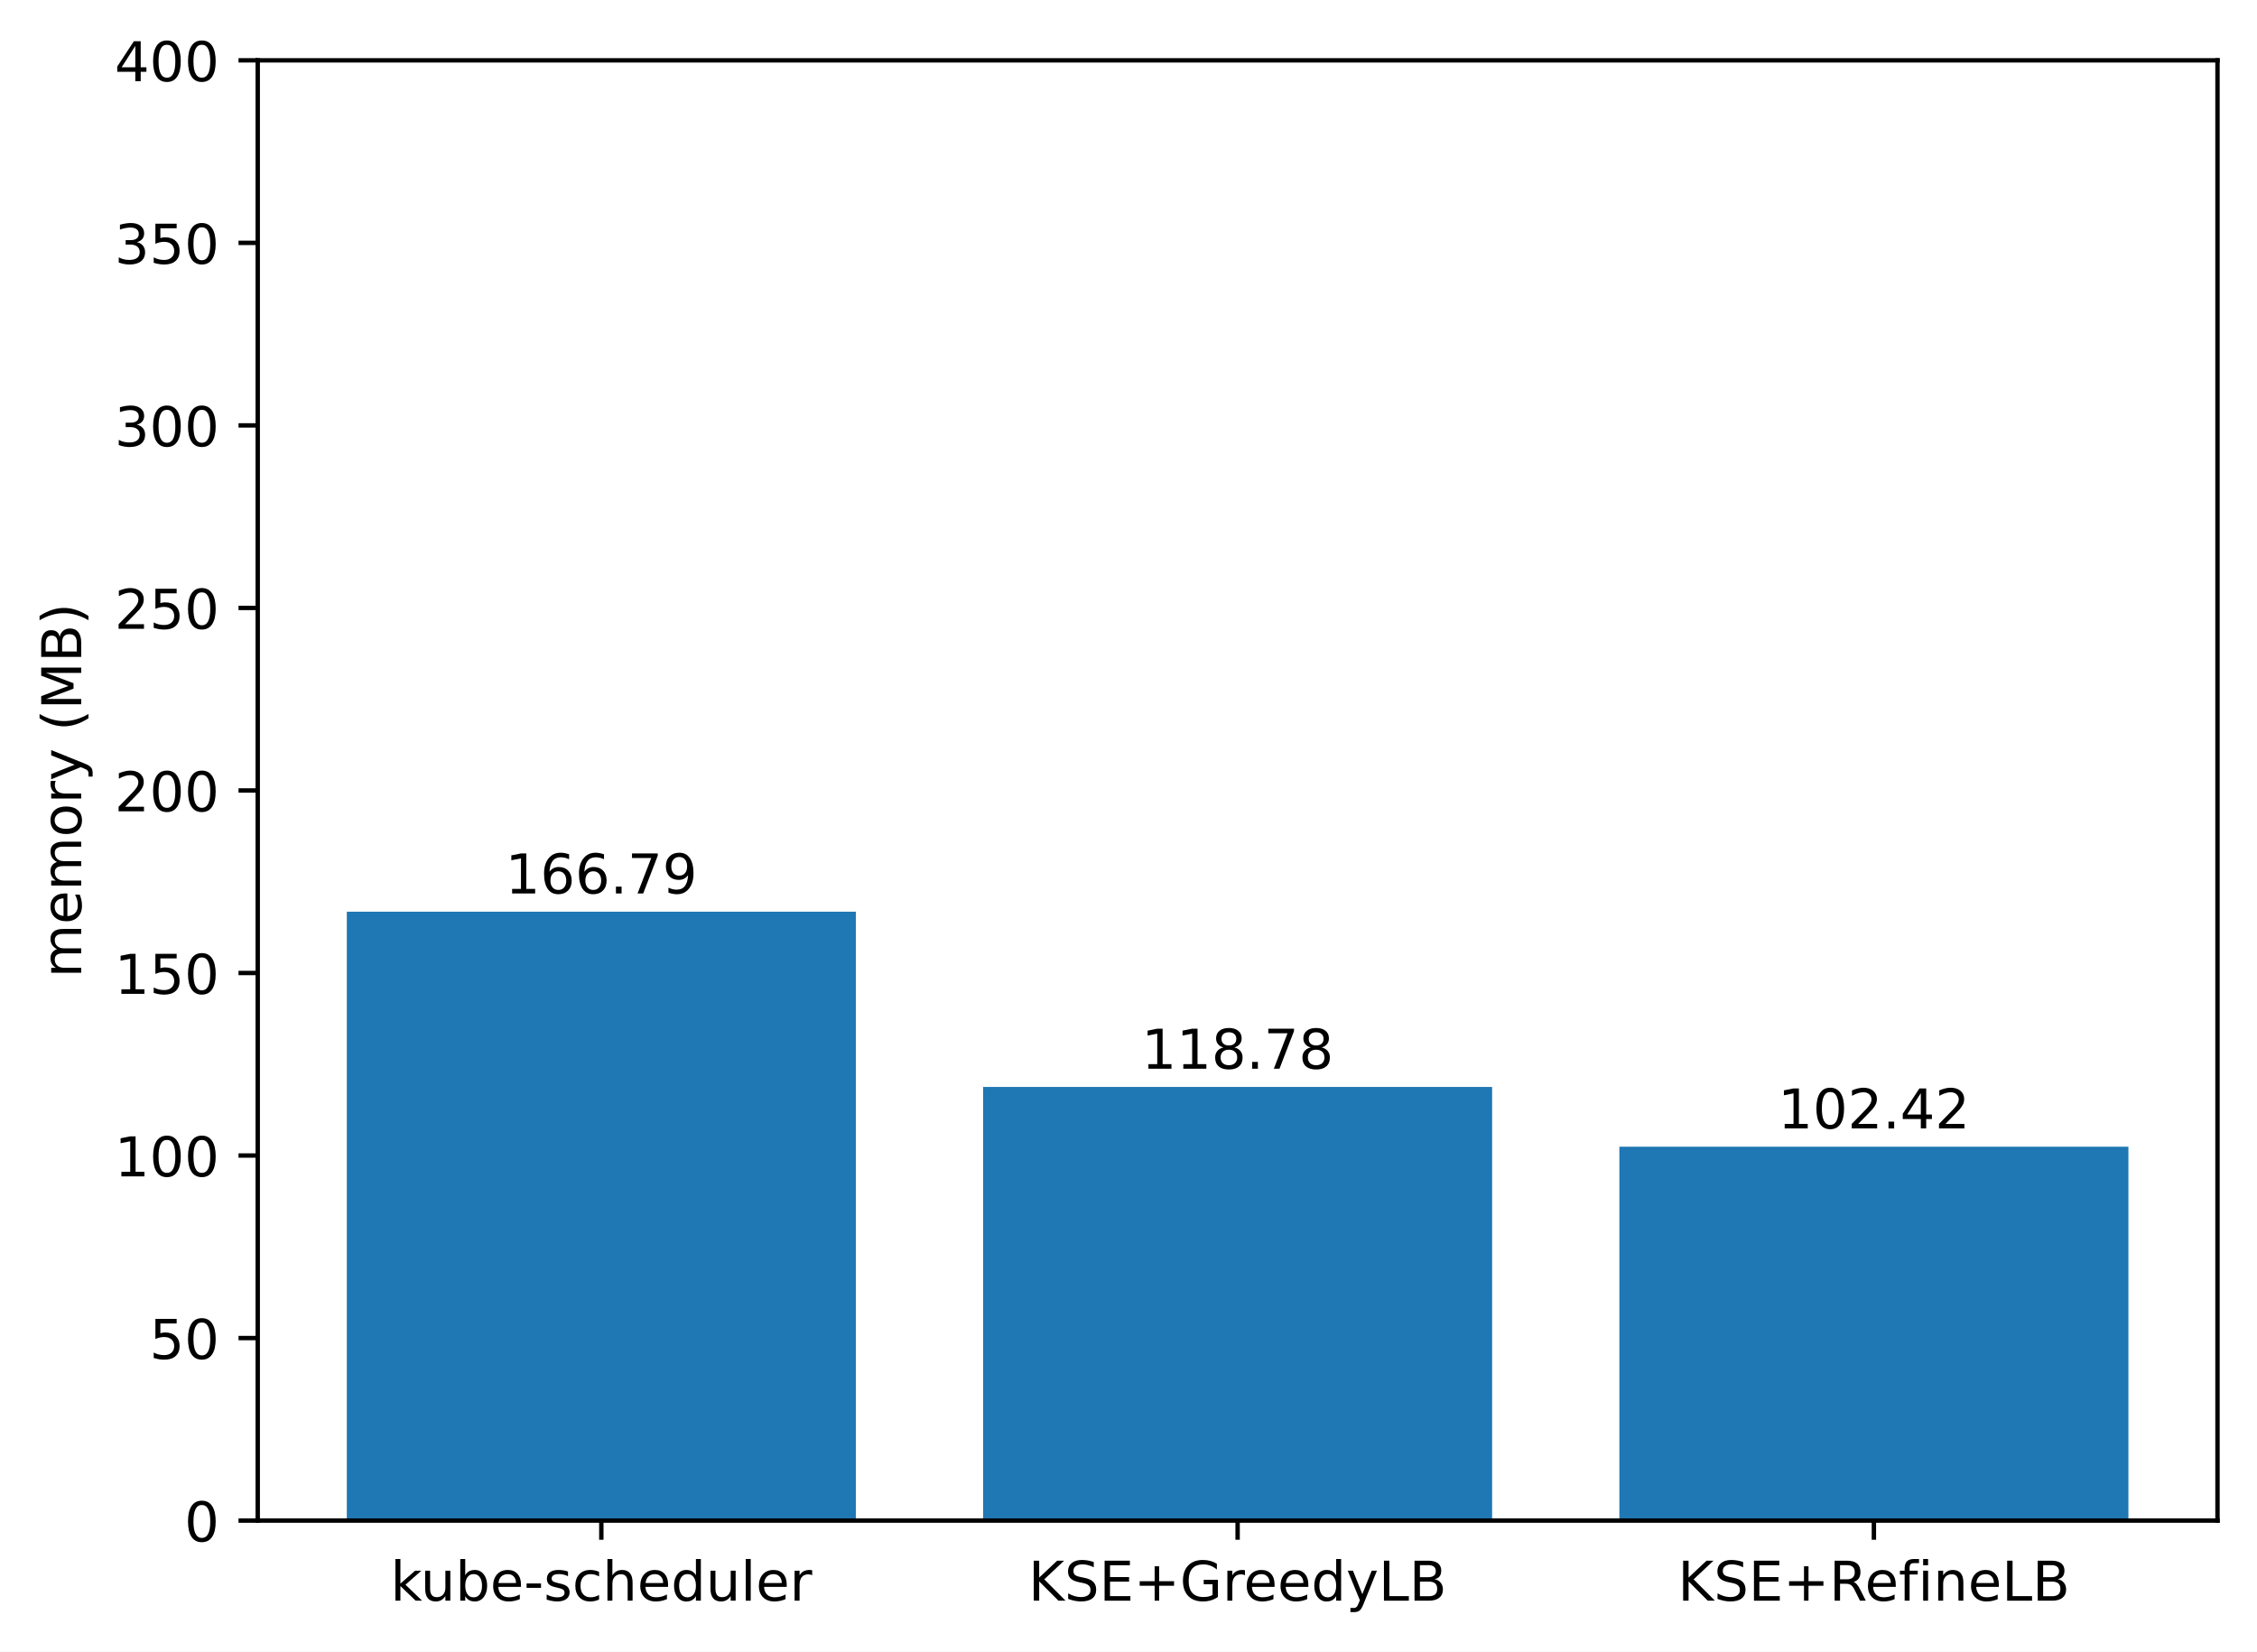
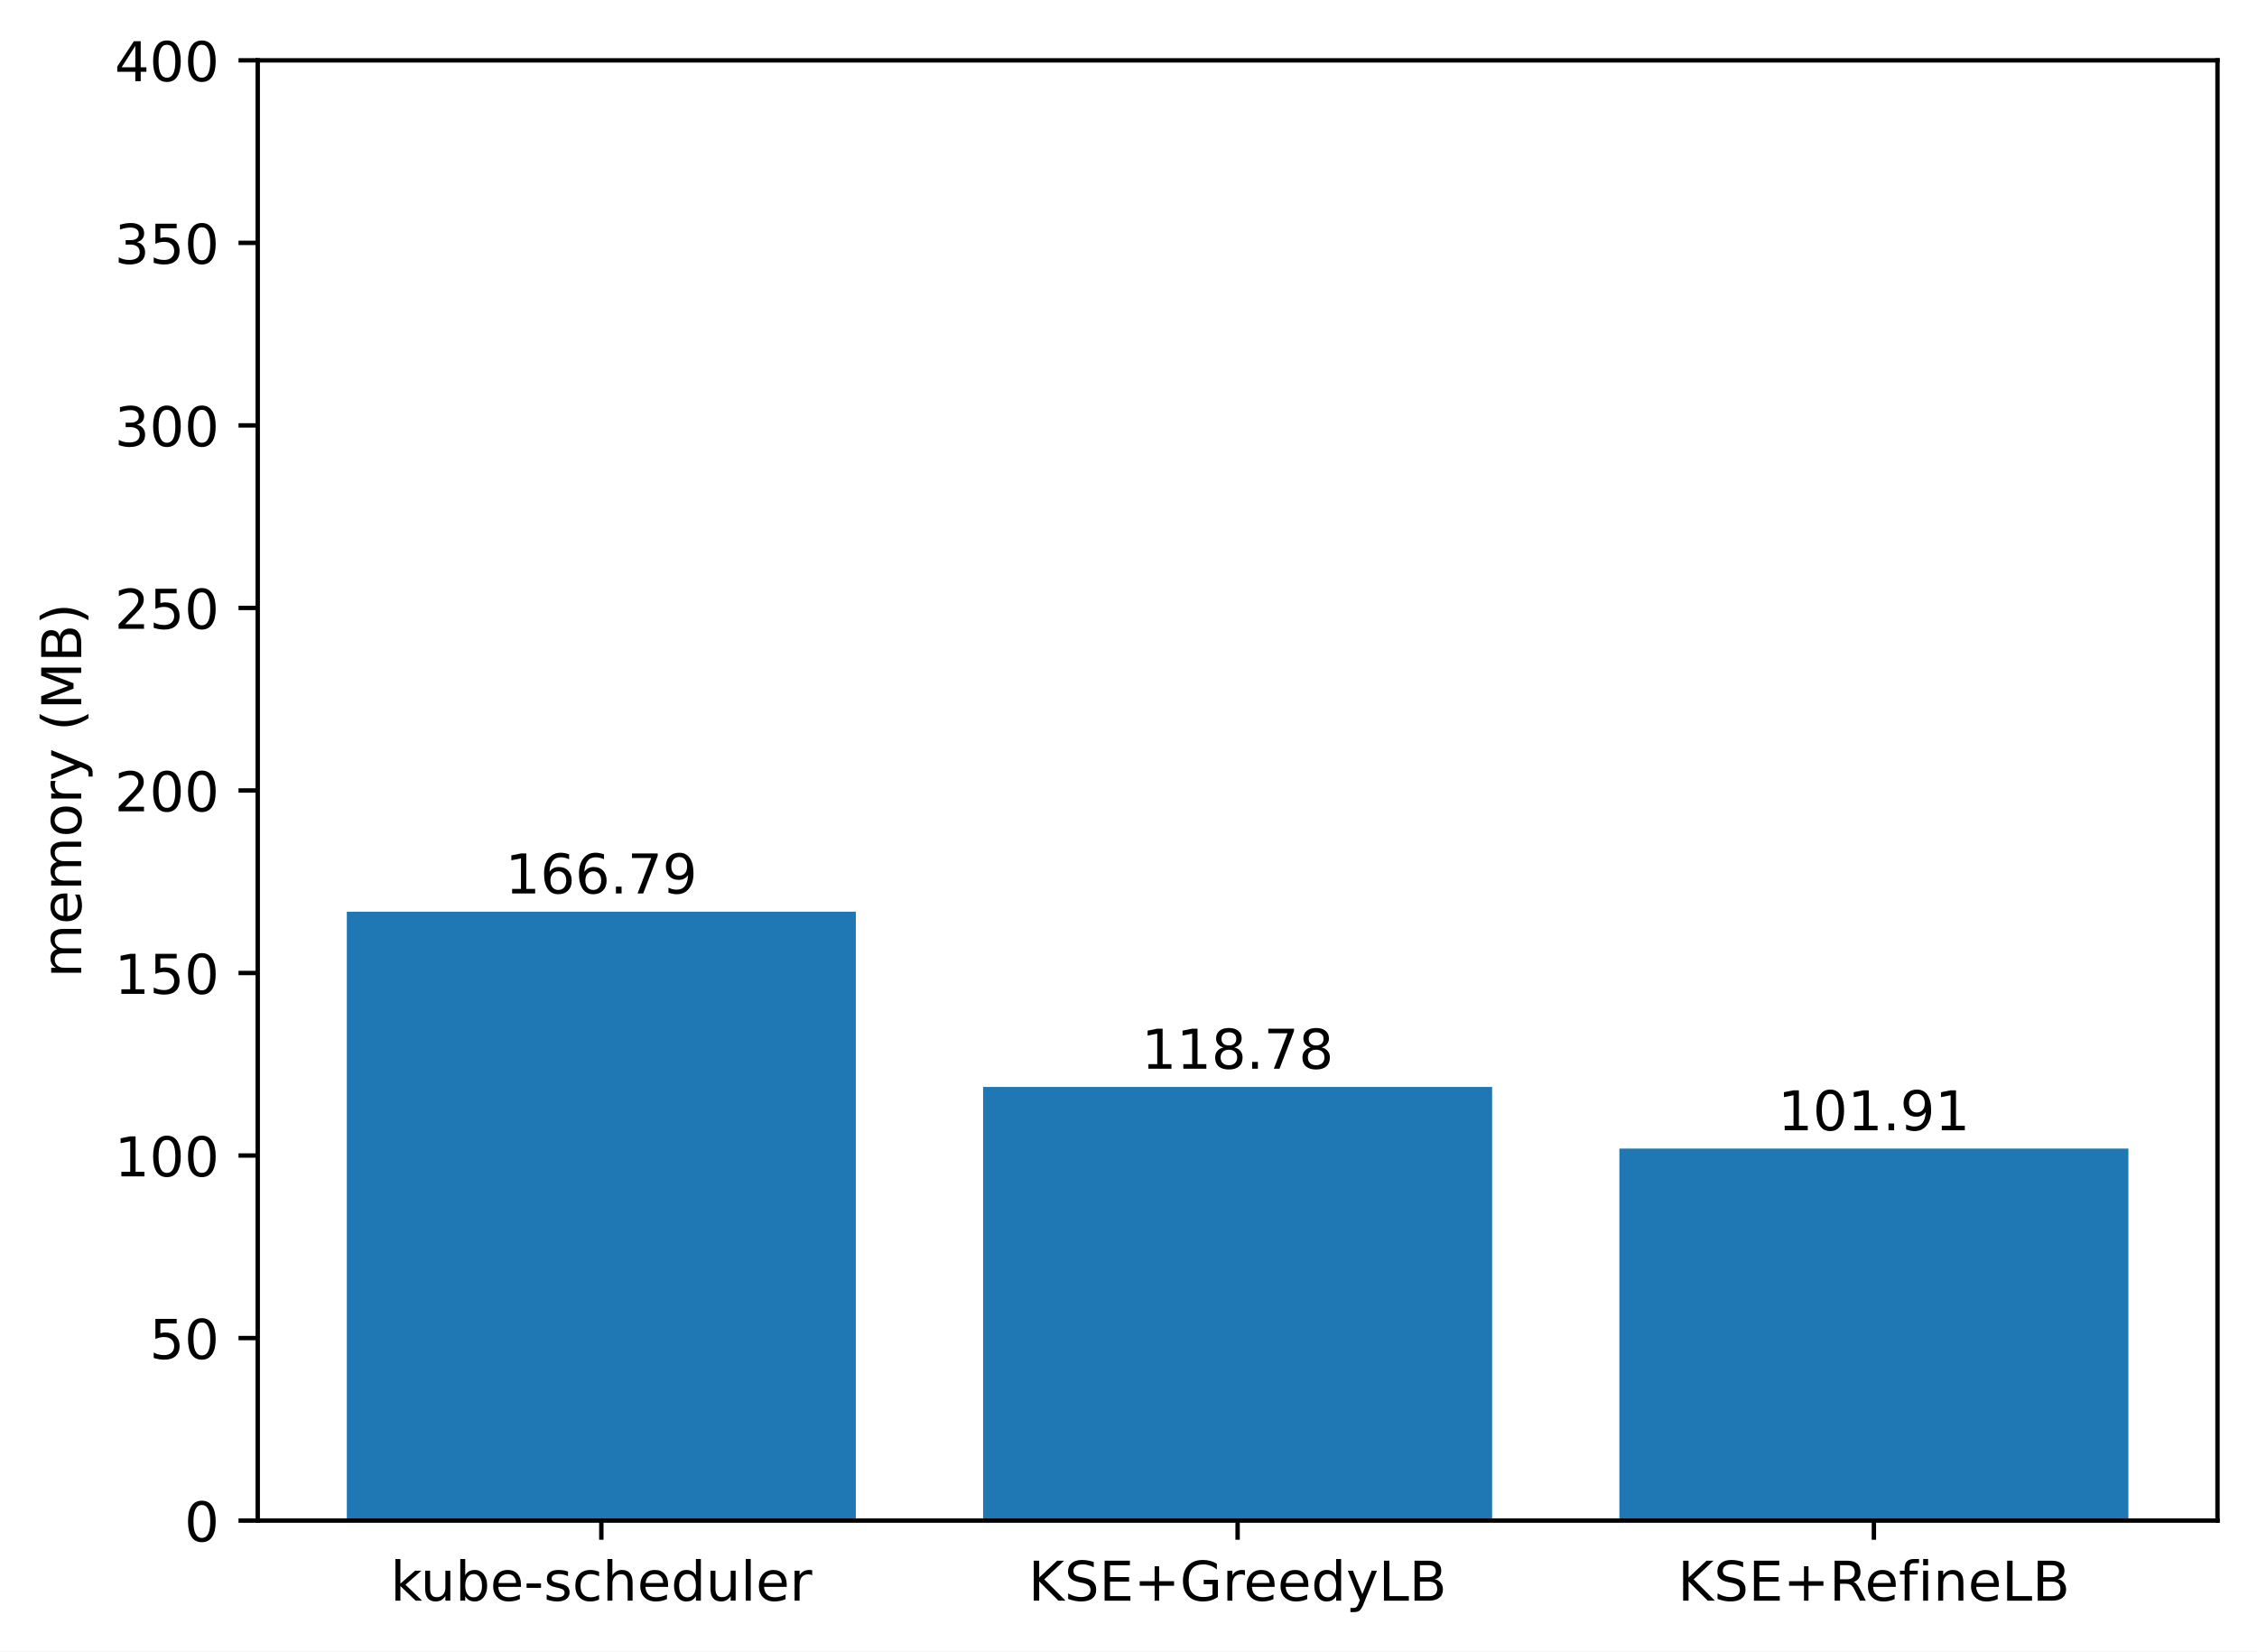
<svg xmlns="http://www.w3.org/2000/svg" xmlns:xlink="http://www.w3.org/1999/xlink" width="411.286pt" height="300.989pt" viewBox="0 0 411.286 300.989" version="1.1">
  <defs>
    <style type="text/css">*{stroke-linejoin: round; stroke-linecap: butt}</style>
  </defs>
  <g id="figure_1">
    <g id="patch_1">
      <path d="M 0 300.989  L 411.286 300.989  L 411.286 0  L 0 0  z " style="fill: #ffffff" />
    </g>
    <g id="axes_1">
      <g id="patch_2">
        <path d="M 46.966 277.111  L 404.086 277.111  L 404.086 10.999  L 46.966 10.999  z " style="fill: #ffffff" />
      </g>
      <g id="patch_3">
-         <path d="M 63.198 277.111  L 155.957 277.111  L 155.957 166.149  L 63.198 166.149  z " clip-path="url(#p38aed8836a)" style="fill: #1f77b4" />
+         <path d="M 63.198 277.111  L 155.957 277.111  L 155.957 166.149  L 63.198 166.149  z " clip-path="url(#p17971fbb7d)" style="fill: #1f77b4" />
      </g>
      <g id="patch_4">
-         <path d="M 179.146 277.111  L 271.905 277.111  L 271.905 198.089  L 179.146 198.089  z " clip-path="url(#p38aed8836a)" style="fill: #1f77b4" />
+         <path d="M 179.146 277.111  L 271.905 277.111  L 271.905 198.089  L 179.146 198.089  z " clip-path="url(#p17971fbb7d)" style="fill: #1f77b4" />
      </g>
      <g id="patch_5">
-         <path d="M 295.094 277.111  L 387.853 277.111  L 387.853 208.973  L 295.094 208.973  z " clip-path="url(#p38aed8836a)" style="fill: #1f77b4" />
+         <path d="M 295.094 277.111  L 387.853 277.111  L 387.853 209.313  L 295.094 209.313  z " clip-path="url(#p17971fbb7d)" style="fill: #1f77b4" />
      </g>
      <g id="matplotlib.axis_1">
        <g id="xtick_1">
          <g id="line2d_1">
            <defs>
-               <path id="me798787840" d="M 0 0  L 0 3.5  " style="stroke: #000000; stroke-width: 0.8" />
+               <path id="m407cce59b7" d="M 0 0  L 0 3.5  " style="stroke: #000000; stroke-width: 0.8" />
            </defs>
            <g>
-               <use xlink:href="#me798787840" x="109.578" y="277.111" style="stroke: #000000; stroke-width: 0.8" />
+               <use xlink:href="#m407cce59b7" x="109.578" y="277.111" style="stroke: #000000; stroke-width: 0.8" />
            </g>
          </g>
          <g id="text_1">
            <g transform="translate(71.15179 291.7097)scale(0.1 -0.1)">
              <defs>
                <path id="DejaVuSans-6b" d="M 581 4863  L 1159 4863  L 1159 1991  L 2875 3500  L 3609 3500  L 1753 1863  L 3688 0  L 2938 0  L 1159 1709  L 1159 0  L 581 0  L 581 4863  z " transform="scale(0.015625)" />
                <path id="DejaVuSans-75" d="M 544 1381  L 544 3500  L 1119 3500  L 1119 1403  Q 1119 906 1312 657  Q 1506 409 1894 409  Q 2359 409 2629 706  Q 2900 1003 2900 1516  L 2900 3500  L 3475 3500  L 3475 0  L 2900 0  L 2900 538  Q 2691 219 2414 64  Q 2138 -91 1772 -91  Q 1169 -91 856 284  Q 544 659 544 1381  z M 1991 3584  L 1991 3584  z " transform="scale(0.015625)" />
                <path id="DejaVuSans-62" d="M 3116 1747  Q 3116 2381 2855 2742  Q 2594 3103 2138 3103  Q 1681 3103 1420 2742  Q 1159 2381 1159 1747  Q 1159 1113 1420 752  Q 1681 391 2138 391  Q 2594 391 2855 752  Q 3116 1113 3116 1747  z M 1159 2969  Q 1341 3281 1617 3432  Q 1894 3584 2278 3584  Q 2916 3584 3314 3078  Q 3713 2572 3713 1747  Q 3713 922 3314 415  Q 2916 -91 2278 -91  Q 1894 -91 1617 61  Q 1341 213 1159 525  L 1159 0  L 581 0  L 581 4863  L 1159 4863  L 1159 2969  z " transform="scale(0.015625)" />
                <path id="DejaVuSans-65" d="M 3597 1894  L 3597 1613  L 953 1613  Q 991 1019 1311 708  Q 1631 397 2203 397  Q 2534 397 2845 478  Q 3156 559 3463 722  L 3463 178  Q 3153 47 2828 -22  Q 2503 -91 2169 -91  Q 1331 -91 842 396  Q 353 884 353 1716  Q 353 2575 817 3079  Q 1281 3584 2069 3584  Q 2775 3584 3186 3129  Q 3597 2675 3597 1894  z M 3022 2063  Q 3016 2534 2758 2815  Q 2500 3097 2075 3097  Q 1594 3097 1305 2825  Q 1016 2553 972 2059  L 3022 2063  z " transform="scale(0.015625)" />
                <path id="DejaVuSans-2d" d="M 313 2009  L 1997 2009  L 1997 1497  L 313 1497  L 313 2009  z " transform="scale(0.015625)" />
                <path id="DejaVuSans-73" d="M 2834 3397  L 2834 2853  Q 2591 2978 2328 3040  Q 2066 3103 1784 3103  Q 1356 3103 1142 2972  Q 928 2841 928 2578  Q 928 2378 1081 2264  Q 1234 2150 1697 2047  L 1894 2003  Q 2506 1872 2764 1633  Q 3022 1394 3022 966  Q 3022 478 2636 193  Q 2250 -91 1575 -91  Q 1294 -91 989 -36  Q 684 19 347 128  L 347 722  Q 666 556 975 473  Q 1284 391 1588 391  Q 1994 391 2212 530  Q 2431 669 2431 922  Q 2431 1156 2273 1281  Q 2116 1406 1581 1522  L 1381 1569  Q 847 1681 609 1914  Q 372 2147 372 2553  Q 372 3047 722 3315  Q 1072 3584 1716 3584  Q 2034 3584 2315 3537  Q 2597 3491 2834 3397  z " transform="scale(0.015625)" />
                <path id="DejaVuSans-63" d="M 3122 3366  L 3122 2828  Q 2878 2963 2633 3030  Q 2388 3097 2138 3097  Q 1578 3097 1268 2742  Q 959 2388 959 1747  Q 959 1106 1268 751  Q 1578 397 2138 397  Q 2388 397 2633 464  Q 2878 531 3122 666  L 3122 134  Q 2881 22 2623 -34  Q 2366 -91 2075 -91  Q 1284 -91 818 406  Q 353 903 353 1747  Q 353 2603 823 3093  Q 1294 3584 2113 3584  Q 2378 3584 2631 3529  Q 2884 3475 3122 3366  z " transform="scale(0.015625)" />
                <path id="DejaVuSans-68" d="M 3513 2113  L 3513 0  L 2938 0  L 2938 2094  Q 2938 2591 2744 2837  Q 2550 3084 2163 3084  Q 1697 3084 1428 2787  Q 1159 2491 1159 1978  L 1159 0  L 581 0  L 581 4863  L 1159 4863  L 1159 2956  Q 1366 3272 1645 3428  Q 1925 3584 2291 3584  Q 2894 3584 3203 3211  Q 3513 2838 3513 2113  z " transform="scale(0.015625)" />
                <path id="DejaVuSans-64" d="M 2906 2969  L 2906 4863  L 3481 4863  L 3481 0  L 2906 0  L 2906 525  Q 2725 213 2448 61  Q 2172 -91 1784 -91  Q 1150 -91 751 415  Q 353 922 353 1747  Q 353 2572 751 3078  Q 1150 3584 1784 3584  Q 2172 3584 2448 3432  Q 2725 3281 2906 2969  z M 947 1747  Q 947 1113 1208 752  Q 1469 391 1925 391  Q 2381 391 2643 752  Q 2906 1113 2906 1747  Q 2906 2381 2643 2742  Q 2381 3103 1925 3103  Q 1469 3103 1208 2742  Q 947 2381 947 1747  z " transform="scale(0.015625)" />
                <path id="DejaVuSans-6c" d="M 603 4863  L 1178 4863  L 1178 0  L 603 0  L 603 4863  z " transform="scale(0.015625)" />
                <path id="DejaVuSans-72" d="M 2631 2963  Q 2534 3019 2420 3045  Q 2306 3072 2169 3072  Q 1681 3072 1420 2755  Q 1159 2438 1159 1844  L 1159 0  L 581 0  L 581 3500  L 1159 3500  L 1159 2956  Q 1341 3275 1631 3429  Q 1922 3584 2338 3584  Q 2397 3584 2469 3576  Q 2541 3569 2628 3553  L 2631 2963  z " transform="scale(0.015625)" />
              </defs>
              <use xlink:href="#DejaVuSans-6b" />
              <use xlink:href="#DejaVuSans-75" x="54.785" />
              <use xlink:href="#DejaVuSans-62" x="118.164" />
              <use xlink:href="#DejaVuSans-65" x="181.641" />
              <use xlink:href="#DejaVuSans-2d" x="243.164" />
              <use xlink:href="#DejaVuSans-73" x="279.248" />
              <use xlink:href="#DejaVuSans-63" x="331.348" />
              <use xlink:href="#DejaVuSans-68" x="386.328" />
              <use xlink:href="#DejaVuSans-65" x="449.707" />
              <use xlink:href="#DejaVuSans-64" x="511.23" />
              <use xlink:href="#DejaVuSans-75" x="574.707" />
              <use xlink:href="#DejaVuSans-6c" x="638.086" />
              <use xlink:href="#DejaVuSans-65" x="665.869" />
              <use xlink:href="#DejaVuSans-72" x="727.393" />
            </g>
          </g>
        </g>
        <g id="xtick_2">
          <g id="line2d_2">
            <g>
-               <use xlink:href="#me798787840" x="225.526" y="277.111" style="stroke: #000000; stroke-width: 0.8" />
+               <use xlink:href="#m407cce59b7" x="225.526" y="277.111" style="stroke: #000000; stroke-width: 0.8" />
            </g>
          </g>
          <g id="text_2">
            <g transform="translate(187.403 291.7097)scale(0.1 -0.1)">
              <defs>
                <path id="DejaVuSans-4b" d="M 628 4666  L 1259 4666  L 1259 2694  L 3353 4666  L 4166 4666  L 1850 2491  L 4331 0  L 3500 0  L 1259 2247  L 1259 0  L 628 0  L 628 4666  z " transform="scale(0.015625)" />
                <path id="DejaVuSans-53" d="M 3425 4513  L 3425 3897  Q 3066 4069 2747 4153  Q 2428 4238 2131 4238  Q 1616 4238 1336 4038  Q 1056 3838 1056 3469  Q 1056 3159 1242 3001  Q 1428 2844 1947 2747  L 2328 2669  Q 3034 2534 3370 2195  Q 3706 1856 3706 1288  Q 3706 609 3251 259  Q 2797 -91 1919 -91  Q 1588 -91 1214 -16  Q 841 59 441 206  L 441 856  Q 825 641 1194 531  Q 1563 422 1919 422  Q 2459 422 2753 634  Q 3047 847 3047 1241  Q 3047 1584 2836 1778  Q 2625 1972 2144 2069  L 1759 2144  Q 1053 2284 737 2584  Q 422 2884 422 3419  Q 422 4038 858 4394  Q 1294 4750 2059 4750  Q 2388 4750 2728 4690  Q 3069 4631 3425 4513  z " transform="scale(0.015625)" />
                <path id="DejaVuSans-45" d="M 628 4666  L 3578 4666  L 3578 4134  L 1259 4134  L 1259 2753  L 3481 2753  L 3481 2222  L 1259 2222  L 1259 531  L 3634 531  L 3634 0  L 628 0  L 628 4666  z " transform="scale(0.015625)" />
                <path id="DejaVuSans-2b" d="M 2944 4013  L 2944 2272  L 4684 2272  L 4684 1741  L 2944 1741  L 2944 0  L 2419 0  L 2419 1741  L 678 1741  L 678 2272  L 2419 2272  L 2419 4013  L 2944 4013  z " transform="scale(0.015625)" />
                <path id="DejaVuSans-47" d="M 3809 666  L 3809 1919  L 2778 1919  L 2778 2438  L 4434 2438  L 4434 434  Q 4069 175 3628 42  Q 3188 -91 2688 -91  Q 1594 -91 976 548  Q 359 1188 359 2328  Q 359 3472 976 4111  Q 1594 4750 2688 4750  Q 3144 4750 3555 4637  Q 3966 4525 4313 4306  L 4313 3634  Q 3963 3931 3569 4081  Q 3175 4231 2741 4231  Q 1884 4231 1454 3753  Q 1025 3275 1025 2328  Q 1025 1384 1454 906  Q 1884 428 2741 428  Q 3075 428 3337 486  Q 3600 544 3809 666  z " transform="scale(0.015625)" />
                <path id="DejaVuSans-79" d="M 2059 -325  Q 1816 -950 1584 -1140  Q 1353 -1331 966 -1331  L 506 -1331  L 506 -850  L 844 -850  Q 1081 -850 1212 -737  Q 1344 -625 1503 -206  L 1606 56  L 191 3500  L 800 3500  L 1894 763  L 2988 3500  L 3597 3500  L 2059 -325  z " transform="scale(0.015625)" />
                <path id="DejaVuSans-4c" d="M 628 4666  L 1259 4666  L 1259 531  L 3531 531  L 3531 0  L 628 0  L 628 4666  z " transform="scale(0.015625)" />
                <path id="DejaVuSans-42" d="M 1259 2228  L 1259 519  L 2272 519  Q 2781 519 3026 730  Q 3272 941 3272 1375  Q 3272 1813 3026 2020  Q 2781 2228 2272 2228  L 1259 2228  z M 1259 4147  L 1259 2741  L 2194 2741  Q 2656 2741 2882 2914  Q 3109 3088 3109 3444  Q 3109 3797 2882 3972  Q 2656 4147 2194 4147  L 1259 4147  z M 628 4666  L 2241 4666  Q 2963 4666 3353 4366  Q 3744 4066 3744 3513  Q 3744 3084 3544 2831  Q 3344 2578 2956 2516  Q 3422 2416 3680 2098  Q 3938 1781 3938 1306  Q 3938 681 3513 340  Q 3088 0 2303 0  L 628 0  L 628 4666  z " transform="scale(0.015625)" />
              </defs>
              <use xlink:href="#DejaVuSans-4b" />
              <use xlink:href="#DejaVuSans-53" x="65.576" />
              <use xlink:href="#DejaVuSans-45" x="129.053" />
              <use xlink:href="#DejaVuSans-2b" x="192.236" />
              <use xlink:href="#DejaVuSans-47" x="276.025" />
              <use xlink:href="#DejaVuSans-72" x="353.516" />
              <use xlink:href="#DejaVuSans-65" x="392.379" />
              <use xlink:href="#DejaVuSans-65" x="453.902" />
              <use xlink:href="#DejaVuSans-64" x="515.426" />
              <use xlink:href="#DejaVuSans-79" x="578.902" />
              <use xlink:href="#DejaVuSans-4c" x="638.082" />
              <use xlink:href="#DejaVuSans-42" x="693.795" />
            </g>
          </g>
        </g>
        <g id="xtick_3">
          <g id="line2d_3">
            <g>
-               <use xlink:href="#me798787840" x="341.474" y="277.111" style="stroke: #000000; stroke-width: 0.8" />
+               <use xlink:href="#m407cce59b7" x="341.474" y="277.111" style="stroke: #000000; stroke-width: 0.8" />
            </g>
          </g>
          <g id="text_3">
            <g transform="translate(305.7346 291.7097)scale(0.1 -0.1)">
              <defs>
                <path id="DejaVuSans-52" d="M 2841 2188  Q 3044 2119 3236 1894  Q 3428 1669 3622 1275  L 4263 0  L 3584 0  L 2988 1197  Q 2756 1666 2539 1819  Q 2322 1972 1947 1972  L 1259 1972  L 1259 0  L 628 0  L 628 4666  L 2053 4666  Q 2853 4666 3247 4331  Q 3641 3997 3641 3322  Q 3641 2881 3436 2590  Q 3231 2300 2841 2188  z M 1259 4147  L 1259 2491  L 2053 2491  Q 2509 2491 2742 2702  Q 2975 2913 2975 3322  Q 2975 3731 2742 3939  Q 2509 4147 2053 4147  L 1259 4147  z " transform="scale(0.015625)" />
                <path id="DejaVuSans-66" d="M 2375 4863  L 2375 4384  L 1825 4384  Q 1516 4384 1395 4259  Q 1275 4134 1275 3809  L 1275 3500  L 2222 3500  L 2222 3053  L 1275 3053  L 1275 0  L 697 0  L 697 3053  L 147 3053  L 147 3500  L 697 3500  L 697 3744  Q 697 4328 969 4595  Q 1241 4863 1831 4863  L 2375 4863  z " transform="scale(0.015625)" />
                <path id="DejaVuSans-69" d="M 603 3500  L 1178 3500  L 1178 0  L 603 0  L 603 3500  z M 603 4863  L 1178 4863  L 1178 4134  L 603 4134  L 603 4863  z " transform="scale(0.015625)" />
                <path id="DejaVuSans-6e" d="M 3513 2113  L 3513 0  L 2938 0  L 2938 2094  Q 2938 2591 2744 2837  Q 2550 3084 2163 3084  Q 1697 3084 1428 2787  Q 1159 2491 1159 1978  L 1159 0  L 581 0  L 581 3500  L 1159 3500  L 1159 2956  Q 1366 3272 1645 3428  Q 1925 3584 2291 3584  Q 2894 3584 3203 3211  Q 3513 2838 3513 2113  z " transform="scale(0.015625)" />
              </defs>
              <use xlink:href="#DejaVuSans-4b" />
              <use xlink:href="#DejaVuSans-53" x="65.576" />
              <use xlink:href="#DejaVuSans-45" x="129.053" />
              <use xlink:href="#DejaVuSans-2b" x="192.236" />
              <use xlink:href="#DejaVuSans-52" x="276.025" />
              <use xlink:href="#DejaVuSans-65" x="341.008" />
              <use xlink:href="#DejaVuSans-66" x="402.531" />
              <use xlink:href="#DejaVuSans-69" x="437.736" />
              <use xlink:href="#DejaVuSans-6e" x="465.52" />
              <use xlink:href="#DejaVuSans-65" x="528.898" />
              <use xlink:href="#DejaVuSans-4c" x="590.422" />
              <use xlink:href="#DejaVuSans-42" x="646.135" />
            </g>
          </g>
        </g>
      </g>
      <g id="matplotlib.axis_2">
        <g id="ytick_1">
          <g id="line2d_4">
            <defs>
-               <path id="me7e7548f81" d="M 0 0  L -3.5 0  " style="stroke: #000000; stroke-width: 0.8" />
+               <path id="m2fd1480f9e" d="M 0 0  L -3.5 0  " style="stroke: #000000; stroke-width: 0.8" />
            </defs>
            <g>
-               <use xlink:href="#me7e7548f81" x="46.966" y="277.111" style="stroke: #000000; stroke-width: 0.8" />
+               <use xlink:href="#m2fd1480f9e" x="46.966" y="277.111" style="stroke: #000000; stroke-width: 0.8" />
            </g>
          </g>
          <g id="text_4">
            <g transform="translate(33.60312 280.9104)scale(0.1 -0.1)">
              <defs>
                <path id="DejaVuSans-30" d="M 2034 4250  Q 1547 4250 1301 3770  Q 1056 3291 1056 2328  Q 1056 1369 1301 889  Q 1547 409 2034 409  Q 2525 409 2770 889  Q 3016 1369 3016 2328  Q 3016 3291 2770 3770  Q 2525 4250 2034 4250  z M 2034 4750  Q 2819 4750 3233 4129  Q 3647 3509 3647 2328  Q 3647 1150 3233 529  Q 2819 -91 2034 -91  Q 1250 -91 836 529  Q 422 1150 422 2328  Q 422 3509 836 4129  Q 1250 4750 2034 4750  z " transform="scale(0.015625)" />
              </defs>
              <use xlink:href="#DejaVuSans-30" />
            </g>
          </g>
        </g>
        <g id="ytick_2">
          <g id="line2d_5">
            <g>
-               <use xlink:href="#me7e7548f81" x="46.966" y="243.847" style="stroke: #000000; stroke-width: 0.8" />
+               <use xlink:href="#m2fd1480f9e" x="46.966" y="243.847" style="stroke: #000000; stroke-width: 0.8" />
            </g>
          </g>
          <g id="text_5">
            <g transform="translate(27.24063 247.6464)scale(0.1 -0.1)">
              <defs>
                <path id="DejaVuSans-35" d="M 691 4666  L 3169 4666  L 3169 4134  L 1269 4134  L 1269 2991  Q 1406 3038 1543 3061  Q 1681 3084 1819 3084  Q 2600 3084 3056 2656  Q 3513 2228 3513 1497  Q 3513 744 3044 326  Q 2575 -91 1722 -91  Q 1428 -91 1123 -41  Q 819 9 494 109  L 494 744  Q 775 591 1075 516  Q 1375 441 1709 441  Q 2250 441 2565 725  Q 2881 1009 2881 1497  Q 2881 1984 2565 2268  Q 2250 2553 1709 2553  Q 1456 2553 1204 2497  Q 953 2441 691 2322  L 691 4666  z " transform="scale(0.015625)" />
              </defs>
              <use xlink:href="#DejaVuSans-35" />
              <use xlink:href="#DejaVuSans-30" x="63.623" />
            </g>
          </g>
        </g>
        <g id="ytick_3">
          <g id="line2d_6">
            <g>
-               <use xlink:href="#me7e7548f81" x="46.966" y="210.583" style="stroke: #000000; stroke-width: 0.8" />
+               <use xlink:href="#m2fd1480f9e" x="46.966" y="210.583" style="stroke: #000000; stroke-width: 0.8" />
            </g>
          </g>
          <g id="text_6">
            <g transform="translate(20.87813 214.3824)scale(0.1 -0.1)">
              <defs>
                <path id="DejaVuSans-31" d="M 794 531  L 1825 531  L 1825 4091  L 703 3866  L 703 4441  L 1819 4666  L 2450 4666  L 2450 531  L 3481 531  L 3481 0  L 794 0  L 794 531  z " transform="scale(0.015625)" />
              </defs>
              <use xlink:href="#DejaVuSans-31" />
              <use xlink:href="#DejaVuSans-30" x="63.623" />
              <use xlink:href="#DejaVuSans-30" x="127.246" />
            </g>
          </g>
        </g>
        <g id="ytick_4">
          <g id="line2d_7">
            <g>
-               <use xlink:href="#me7e7548f81" x="46.966" y="177.319" style="stroke: #000000; stroke-width: 0.8" />
+               <use xlink:href="#m2fd1480f9e" x="46.966" y="177.319" style="stroke: #000000; stroke-width: 0.8" />
            </g>
          </g>
          <g id="text_7">
            <g transform="translate(20.87813 181.1184)scale(0.1 -0.1)">
              <use xlink:href="#DejaVuSans-31" />
              <use xlink:href="#DejaVuSans-35" x="63.623" />
              <use xlink:href="#DejaVuSans-30" x="127.246" />
            </g>
          </g>
        </g>
        <g id="ytick_5">
          <g id="line2d_8">
            <g>
-               <use xlink:href="#me7e7548f81" x="46.966" y="144.055" style="stroke: #000000; stroke-width: 0.8" />
+               <use xlink:href="#m2fd1480f9e" x="46.966" y="144.055" style="stroke: #000000; stroke-width: 0.8" />
            </g>
          </g>
          <g id="text_8">
            <g transform="translate(20.87813 147.8544)scale(0.1 -0.1)">
              <defs>
                <path id="DejaVuSans-32" d="M 1228 531  L 3431 531  L 3431 0  L 469 0  L 469 531  Q 828 903 1448 1529  Q 2069 2156 2228 2338  Q 2531 2678 2651 2914  Q 2772 3150 2772 3378  Q 2772 3750 2511 3984  Q 2250 4219 1831 4219  Q 1534 4219 1204 4116  Q 875 4013 500 3803  L 500 4441  Q 881 4594 1212 4672  Q 1544 4750 1819 4750  Q 2544 4750 2975 4387  Q 3406 4025 3406 3419  Q 3406 3131 3298 2873  Q 3191 2616 2906 2266  Q 2828 2175 2409 1742  Q 1991 1309 1228 531  z " transform="scale(0.015625)" />
              </defs>
              <use xlink:href="#DejaVuSans-32" />
              <use xlink:href="#DejaVuSans-30" x="63.623" />
              <use xlink:href="#DejaVuSans-30" x="127.246" />
            </g>
          </g>
        </g>
        <g id="ytick_6">
          <g id="line2d_9">
            <g>
-               <use xlink:href="#me7e7548f81" x="46.966" y="110.791" style="stroke: #000000; stroke-width: 0.8" />
+               <use xlink:href="#m2fd1480f9e" x="46.966" y="110.791" style="stroke: #000000; stroke-width: 0.8" />
            </g>
          </g>
          <g id="text_9">
            <g transform="translate(20.87813 114.5904)scale(0.1 -0.1)">
              <use xlink:href="#DejaVuSans-32" />
              <use xlink:href="#DejaVuSans-35" x="63.623" />
              <use xlink:href="#DejaVuSans-30" x="127.246" />
            </g>
          </g>
        </g>
        <g id="ytick_7">
          <g id="line2d_10">
            <g>
-               <use xlink:href="#me7e7548f81" x="46.966" y="77.527" style="stroke: #000000; stroke-width: 0.8" />
+               <use xlink:href="#m2fd1480f9e" x="46.966" y="77.527" style="stroke: #000000; stroke-width: 0.8" />
            </g>
          </g>
          <g id="text_10">
            <g transform="translate(20.87813 81.32644)scale(0.1 -0.1)">
              <defs>
                <path id="DejaVuSans-33" d="M 2597 2516  Q 3050 2419 3304 2112  Q 3559 1806 3559 1356  Q 3559 666 3084 287  Q 2609 -91 1734 -91  Q 1441 -91 1130 -33  Q 819 25 488 141  L 488 750  Q 750 597 1062 519  Q 1375 441 1716 441  Q 2309 441 2620 675  Q 2931 909 2931 1356  Q 2931 1769 2642 2001  Q 2353 2234 1838 2234  L 1294 2234  L 1294 2753  L 1863 2753  Q 2328 2753 2575 2939  Q 2822 3125 2822 3475  Q 2822 3834 2567 4026  Q 2313 4219 1838 4219  Q 1578 4219 1281 4162  Q 984 4106 628 3988  L 628 4550  Q 988 4650 1302 4700  Q 1616 4750 1894 4750  Q 2613 4750 3031 4423  Q 3450 4097 3450 3541  Q 3450 3153 3228 2886  Q 3006 2619 2597 2516  z " transform="scale(0.015625)" />
              </defs>
              <use xlink:href="#DejaVuSans-33" />
              <use xlink:href="#DejaVuSans-30" x="63.623" />
              <use xlink:href="#DejaVuSans-30" x="127.246" />
            </g>
          </g>
        </g>
        <g id="ytick_8">
          <g id="line2d_11">
            <g>
-               <use xlink:href="#me7e7548f81" x="46.966" y="44.263" style="stroke: #000000; stroke-width: 0.8" />
+               <use xlink:href="#m2fd1480f9e" x="46.966" y="44.263" style="stroke: #000000; stroke-width: 0.8" />
            </g>
          </g>
          <g id="text_11">
            <g transform="translate(20.87813 48.06244)scale(0.1 -0.1)">
              <use xlink:href="#DejaVuSans-33" />
              <use xlink:href="#DejaVuSans-35" x="63.623" />
              <use xlink:href="#DejaVuSans-30" x="127.246" />
            </g>
          </g>
        </g>
        <g id="ytick_9">
          <g id="line2d_12">
            <g>
-               <use xlink:href="#me7e7548f81" x="46.966" y="10.999" style="stroke: #000000; stroke-width: 0.8" />
+               <use xlink:href="#m2fd1480f9e" x="46.966" y="10.999" style="stroke: #000000; stroke-width: 0.8" />
            </g>
          </g>
          <g id="text_12">
            <g transform="translate(20.87813 14.79844)scale(0.1 -0.1)">
              <defs>
                <path id="DejaVuSans-34" d="M 2419 4116  L 825 1625  L 2419 1625  L 2419 4116  z M 2253 4666  L 3047 4666  L 3047 1625  L 3713 1625  L 3713 1100  L 3047 1100  L 3047 0  L 2419 0  L 2419 1100  L 313 1100  L 313 1709  L 2253 4666  z " transform="scale(0.015625)" />
              </defs>
              <use xlink:href="#DejaVuSans-34" />
              <use xlink:href="#DejaVuSans-30" x="63.623" />
              <use xlink:href="#DejaVuSans-30" x="127.246" />
            </g>
          </g>
        </g>
        <g id="text_13">
          <g transform="translate(14.79844 178.1818)rotate(-90)scale(0.1 -0.1)">
            <defs>
              <path id="DejaVuSans-6d" d="M 3328 2828  Q 3544 3216 3844 3400  Q 4144 3584 4550 3584  Q 5097 3584 5394 3201  Q 5691 2819 5691 2113  L 5691 0  L 5113 0  L 5113 2094  Q 5113 2597 4934 2840  Q 4756 3084 4391 3084  Q 3944 3084 3684 2787  Q 3425 2491 3425 1978  L 3425 0  L 2847 0  L 2847 2094  Q 2847 2600 2669 2842  Q 2491 3084 2119 3084  Q 1678 3084 1418 2786  Q 1159 2488 1159 1978  L 1159 0  L 581 0  L 581 3500  L 1159 3500  L 1159 2956  Q 1356 3278 1631 3431  Q 1906 3584 2284 3584  Q 2666 3584 2933 3390  Q 3200 3197 3328 2828  z " transform="scale(0.015625)" />
              <path id="DejaVuSans-6f" d="M 1959 3097  Q 1497 3097 1228 2736  Q 959 2375 959 1747  Q 959 1119 1226 758  Q 1494 397 1959 397  Q 2419 397 2687 759  Q 2956 1122 2956 1747  Q 2956 2369 2687 2733  Q 2419 3097 1959 3097  z M 1959 3584  Q 2709 3584 3137 3096  Q 3566 2609 3566 1747  Q 3566 888 3137 398  Q 2709 -91 1959 -91  Q 1206 -91 779 398  Q 353 888 353 1747  Q 353 2609 779 3096  Q 1206 3584 1959 3584  z " transform="scale(0.015625)" />
              <path id="DejaVuSans-20" transform="scale(0.015625)" />
              <path id="DejaVuSans-28" d="M 1984 4856  Q 1566 4138 1362 3434  Q 1159 2731 1159 2009  Q 1159 1288 1364 580  Q 1569 -128 1984 -844  L 1484 -844  Q 1016 -109 783 600  Q 550 1309 550 2009  Q 550 2706 781 3412  Q 1013 4119 1484 4856  L 1984 4856  z " transform="scale(0.015625)" />
              <path id="DejaVuSans-4d" d="M 628 4666  L 1569 4666  L 2759 1491  L 3956 4666  L 4897 4666  L 4897 0  L 4281 0  L 4281 4097  L 3078 897  L 2444 897  L 1241 4097  L 1241 0  L 628 0  L 628 4666  z " transform="scale(0.015625)" />
              <path id="DejaVuSans-29" d="M 513 4856  L 1013 4856  Q 1481 4119 1714 3412  Q 1947 2706 1947 2009  Q 1947 1309 1714 600  Q 1481 -109 1013 -844  L 513 -844  Q 928 -128 1133 580  Q 1338 1288 1338 2009  Q 1338 2731 1133 3434  Q 928 4138 513 4856  z " transform="scale(0.015625)" />
            </defs>
            <use xlink:href="#DejaVuSans-6d" />
            <use xlink:href="#DejaVuSans-65" x="97.412" />
            <use xlink:href="#DejaVuSans-6d" x="158.936" />
            <use xlink:href="#DejaVuSans-6f" x="256.348" />
            <use xlink:href="#DejaVuSans-72" x="317.529" />
            <use xlink:href="#DejaVuSans-79" x="358.643" />
            <use xlink:href="#DejaVuSans-20" x="417.822" />
            <use xlink:href="#DejaVuSans-28" x="449.609" />
            <use xlink:href="#DejaVuSans-4d" x="488.623" />
            <use xlink:href="#DejaVuSans-42" x="574.902" />
            <use xlink:href="#DejaVuSans-29" x="643.506" />
          </g>
        </g>
      </g>
      <g id="patch_6">
        <path d="M 46.966 277.111  L 46.966 10.999  " style="fill: none; stroke: #000000; stroke-width: 0.8; stroke-linejoin: miter; stroke-linecap: square" />
      </g>
      <g id="patch_7">
        <path d="M 404.086 277.111  L 404.086 10.999  " style="fill: none; stroke: #000000; stroke-width: 0.8; stroke-linejoin: miter; stroke-linecap: square" />
      </g>
      <g id="patch_8">
        <path d="M 46.966 277.111  L 404.086 277.111  " style="fill: none; stroke: #000000; stroke-width: 0.8; stroke-linejoin: miter; stroke-linecap: square" />
      </g>
      <g id="patch_9">
        <path d="M 46.966 10.999  L 404.086 10.999  " style="fill: none; stroke: #000000; stroke-width: 0.8; stroke-linejoin: miter; stroke-linecap: square" />
      </g>
      <g id="text_14">
        <g transform="translate(92.08226 162.8228)scale(0.1 -0.1)">
          <defs>
            <path id="DejaVuSans-36" d="M 2113 2584  Q 1688 2584 1439 2293  Q 1191 2003 1191 1497  Q 1191 994 1439 701  Q 1688 409 2113 409  Q 2538 409 2786 701  Q 3034 994 3034 1497  Q 3034 2003 2786 2293  Q 2538 2584 2113 2584  z M 3366 4563  L 3366 3988  Q 3128 4100 2886 4159  Q 2644 4219 2406 4219  Q 1781 4219 1451 3797  Q 1122 3375 1075 2522  Q 1259 2794 1537 2939  Q 1816 3084 2150 3084  Q 2853 3084 3261 2657  Q 3669 2231 3669 1497  Q 3669 778 3244 343  Q 2819 -91 2113 -91  Q 1303 -91 875 529  Q 447 1150 447 2328  Q 447 3434 972 4092  Q 1497 4750 2381 4750  Q 2619 4750 2861 4703  Q 3103 4656 3366 4563  z " transform="scale(0.015625)" />
            <path id="DejaVuSans-2e" d="M 684 794  L 1344 794  L 1344 0  L 684 0  L 684 794  z " transform="scale(0.015625)" />
            <path id="DejaVuSans-37" d="M 525 4666  L 3525 4666  L 3525 4397  L 1831 0  L 1172 0  L 2766 4134  L 525 4134  L 525 4666  z " transform="scale(0.015625)" />
            <path id="DejaVuSans-39" d="M 703 97  L 703 672  Q 941 559 1184 500  Q 1428 441 1663 441  Q 2288 441 2617 861  Q 2947 1281 2994 2138  Q 2813 1869 2534 1725  Q 2256 1581 1919 1581  Q 1219 1581 811 2004  Q 403 2428 403 3163  Q 403 3881 828 4315  Q 1253 4750 1959 4750  Q 2769 4750 3195 4129  Q 3622 3509 3622 2328  Q 3622 1225 3098 567  Q 2575 -91 1691 -91  Q 1453 -91 1209 -44  Q 966 3 703 97  z M 1959 2075  Q 2384 2075 2632 2365  Q 2881 2656 2881 3163  Q 2881 3666 2632 3958  Q 2384 4250 1959 4250  Q 1534 4250 1286 3958  Q 1038 3666 1038 3163  Q 1038 2656 1286 2365  Q 1534 2075 1959 2075  z " transform="scale(0.015625)" />
          </defs>
          <use xlink:href="#DejaVuSans-31" />
          <use xlink:href="#DejaVuSans-36" x="63.623" />
          <use xlink:href="#DejaVuSans-36" x="127.246" />
          <use xlink:href="#DejaVuSans-2e" x="190.869" />
          <use xlink:href="#DejaVuSans-37" x="222.656" />
          <use xlink:href="#DejaVuSans-39" x="286.279" />
        </g>
      </g>
      <g id="text_15">
        <g transform="translate(208.0303 194.7629)scale(0.1 -0.1)">
          <defs>
            <path id="DejaVuSans-38" d="M 2034 2216  Q 1584 2216 1326 1975  Q 1069 1734 1069 1313  Q 1069 891 1326 650  Q 1584 409 2034 409  Q 2484 409 2743 651  Q 3003 894 3003 1313  Q 3003 1734 2745 1975  Q 2488 2216 2034 2216  z M 1403 2484  Q 997 2584 770 2862  Q 544 3141 544 3541  Q 544 4100 942 4425  Q 1341 4750 2034 4750  Q 2731 4750 3128 4425  Q 3525 4100 3525 3541  Q 3525 3141 3298 2862  Q 3072 2584 2669 2484  Q 3125 2378 3379 2068  Q 3634 1759 3634 1313  Q 3634 634 3220 271  Q 2806 -91 2034 -91  Q 1263 -91 848 271  Q 434 634 434 1313  Q 434 1759 690 2068  Q 947 2378 1403 2484  z M 1172 3481  Q 1172 3119 1398 2916  Q 1625 2713 2034 2713  Q 2441 2713 2670 2916  Q 2900 3119 2900 3481  Q 2900 3844 2670 4047  Q 2441 4250 2034 4250  Q 1625 4250 1398 4047  Q 1172 3844 1172 3481  z " transform="scale(0.015625)" />
          </defs>
          <use xlink:href="#DejaVuSans-31" />
          <use xlink:href="#DejaVuSans-31" x="63.623" />
          <use xlink:href="#DejaVuSans-38" x="127.246" />
          <use xlink:href="#DejaVuSans-2e" x="190.869" />
          <use xlink:href="#DejaVuSans-37" x="222.656" />
          <use xlink:href="#DejaVuSans-38" x="286.279" />
        </g>
      </g>
      <g id="text_16">
-         <g transform="translate(323.9784 205.6468)scale(0.1 -0.1)">
+         <g transform="translate(323.9784 205.9861)scale(0.1 -0.1)">
          <use xlink:href="#DejaVuSans-31" />
          <use xlink:href="#DejaVuSans-30" x="63.623" />
-           <use xlink:href="#DejaVuSans-32" x="127.246" />
+           <use xlink:href="#DejaVuSans-31" x="127.246" />
          <use xlink:href="#DejaVuSans-2e" x="190.869" />
-           <use xlink:href="#DejaVuSans-34" x="222.656" />
-           <use xlink:href="#DejaVuSans-32" x="286.279" />
+           <use xlink:href="#DejaVuSans-39" x="222.656" />
+           <use xlink:href="#DejaVuSans-31" x="286.279" />
        </g>
      </g>
    </g>
  </g>
  <defs>
-     <clipPath id="p38aed8836a">
+     <clipPath id="p17971fbb7d">
      <rect x="46.966" y="10.999" width="357.12" height="266.112" />
    </clipPath>
  </defs>
</svg>
